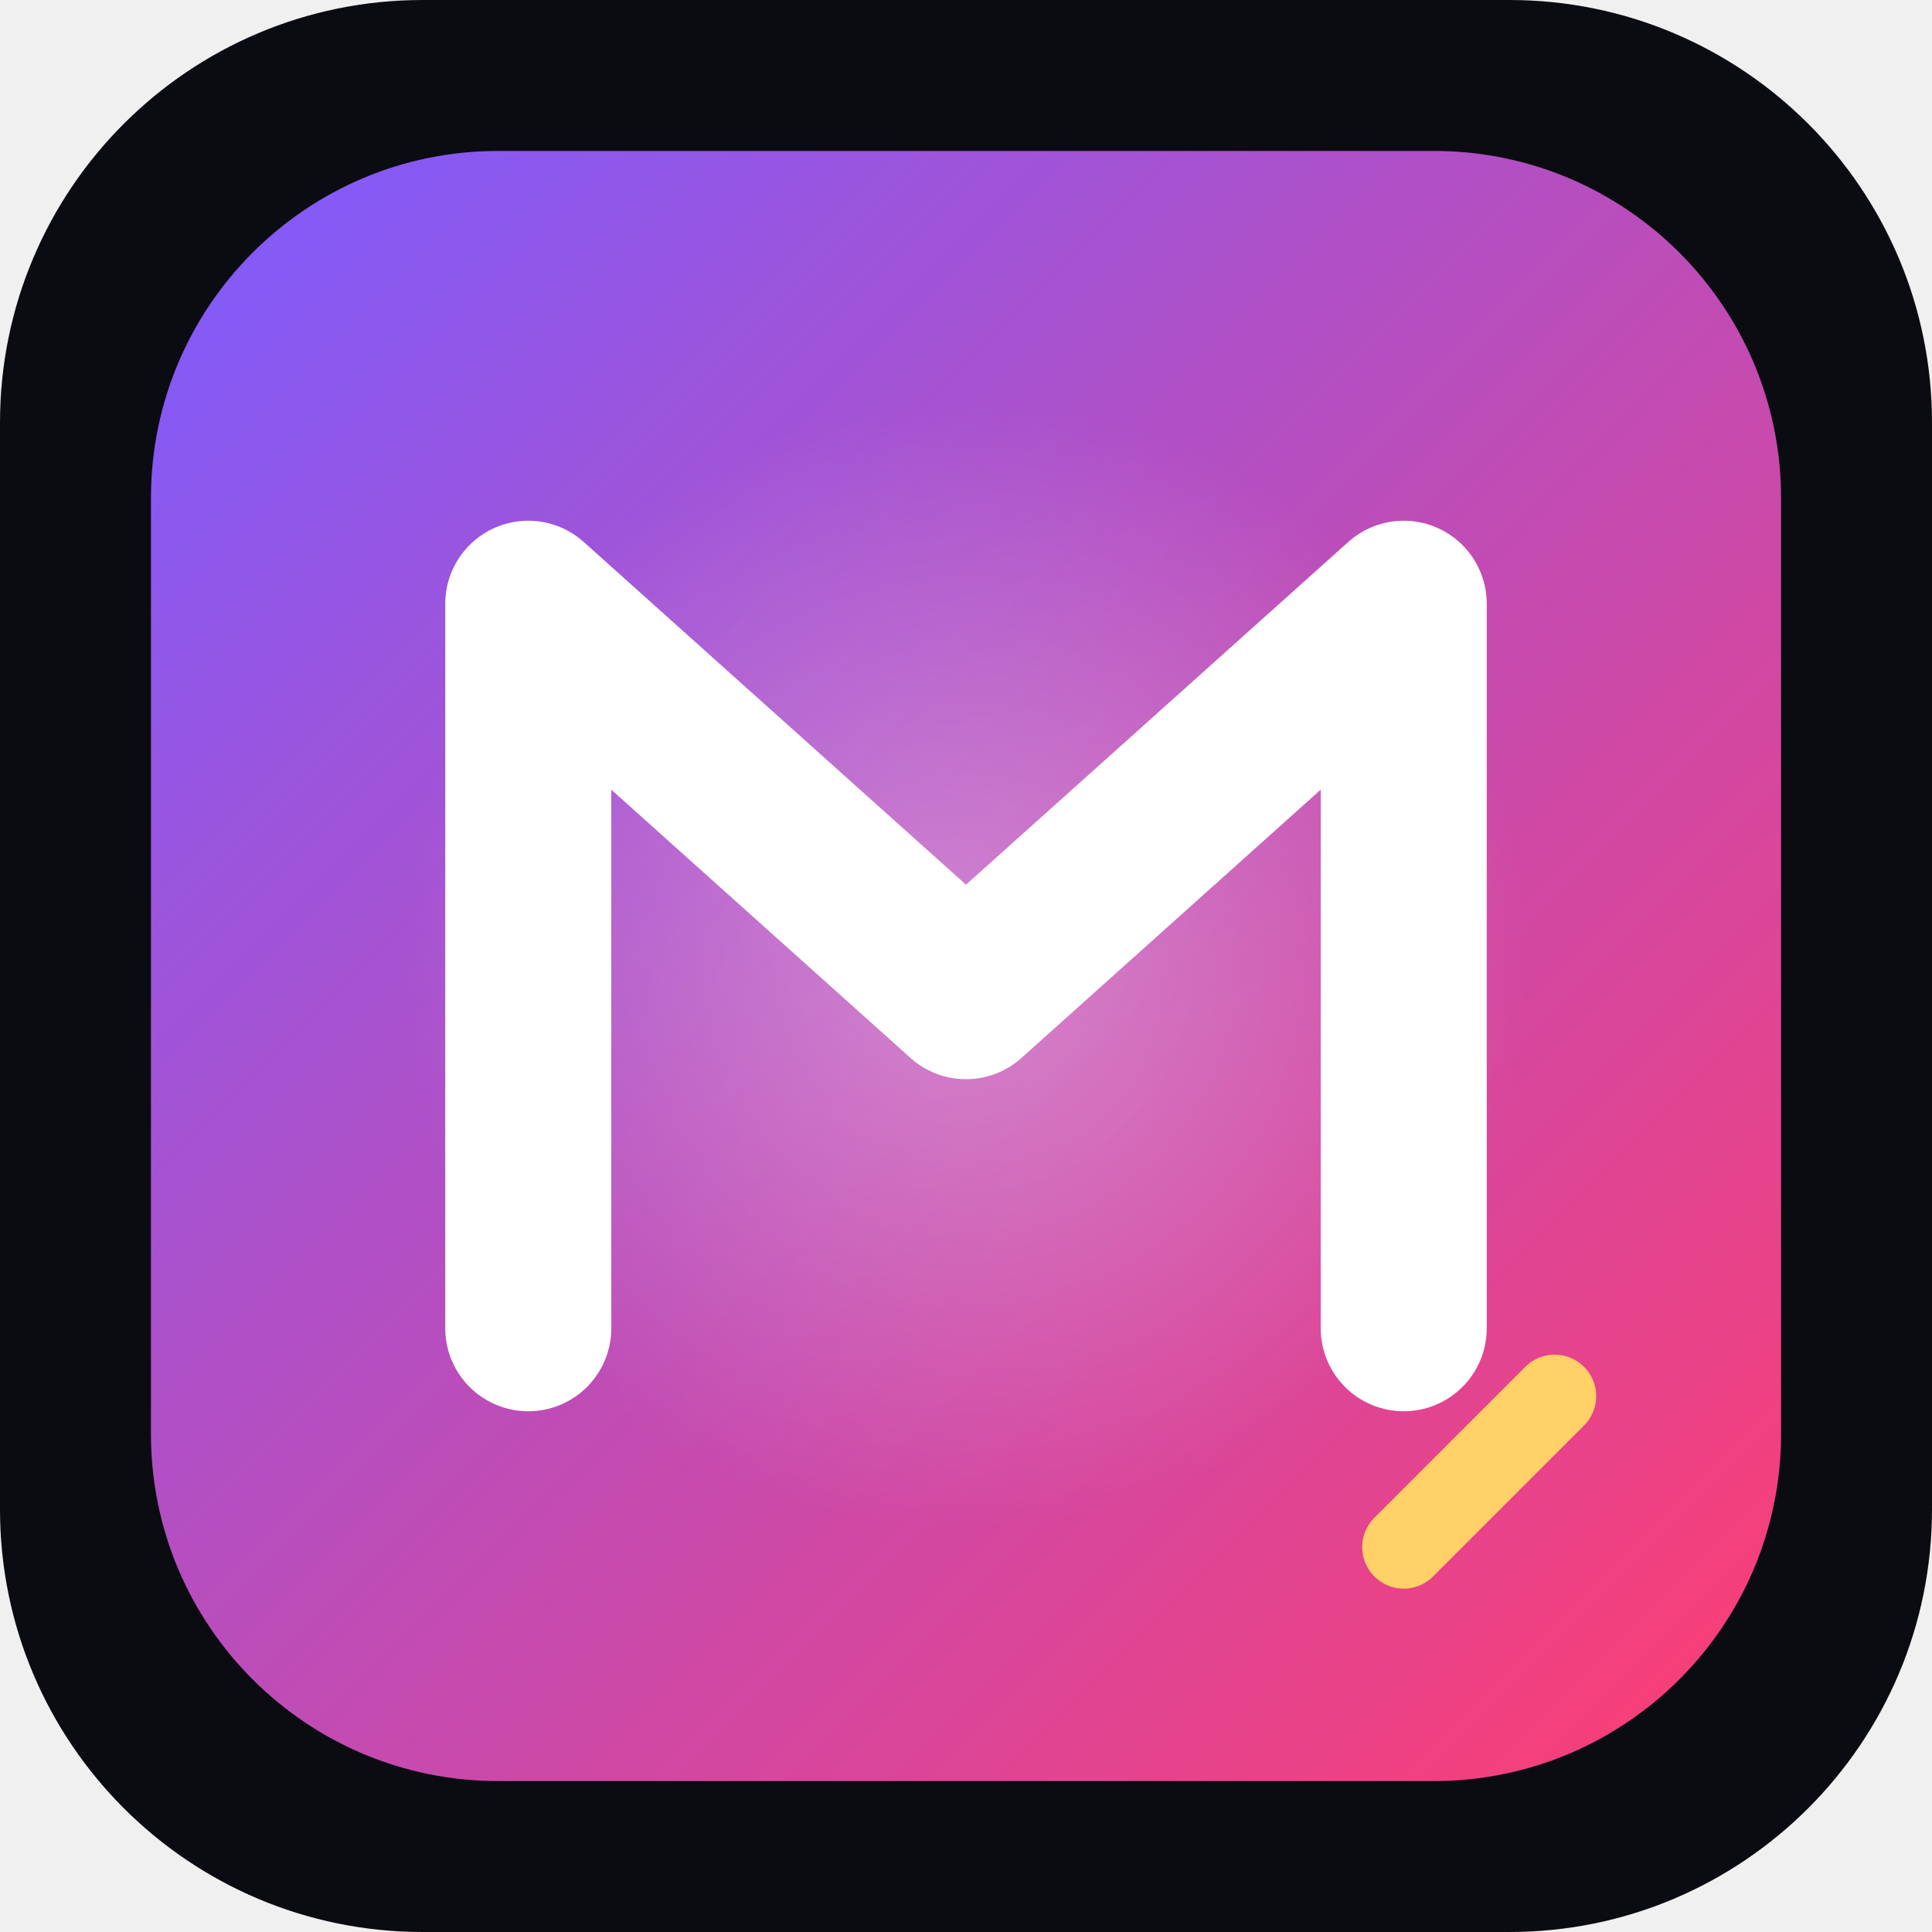
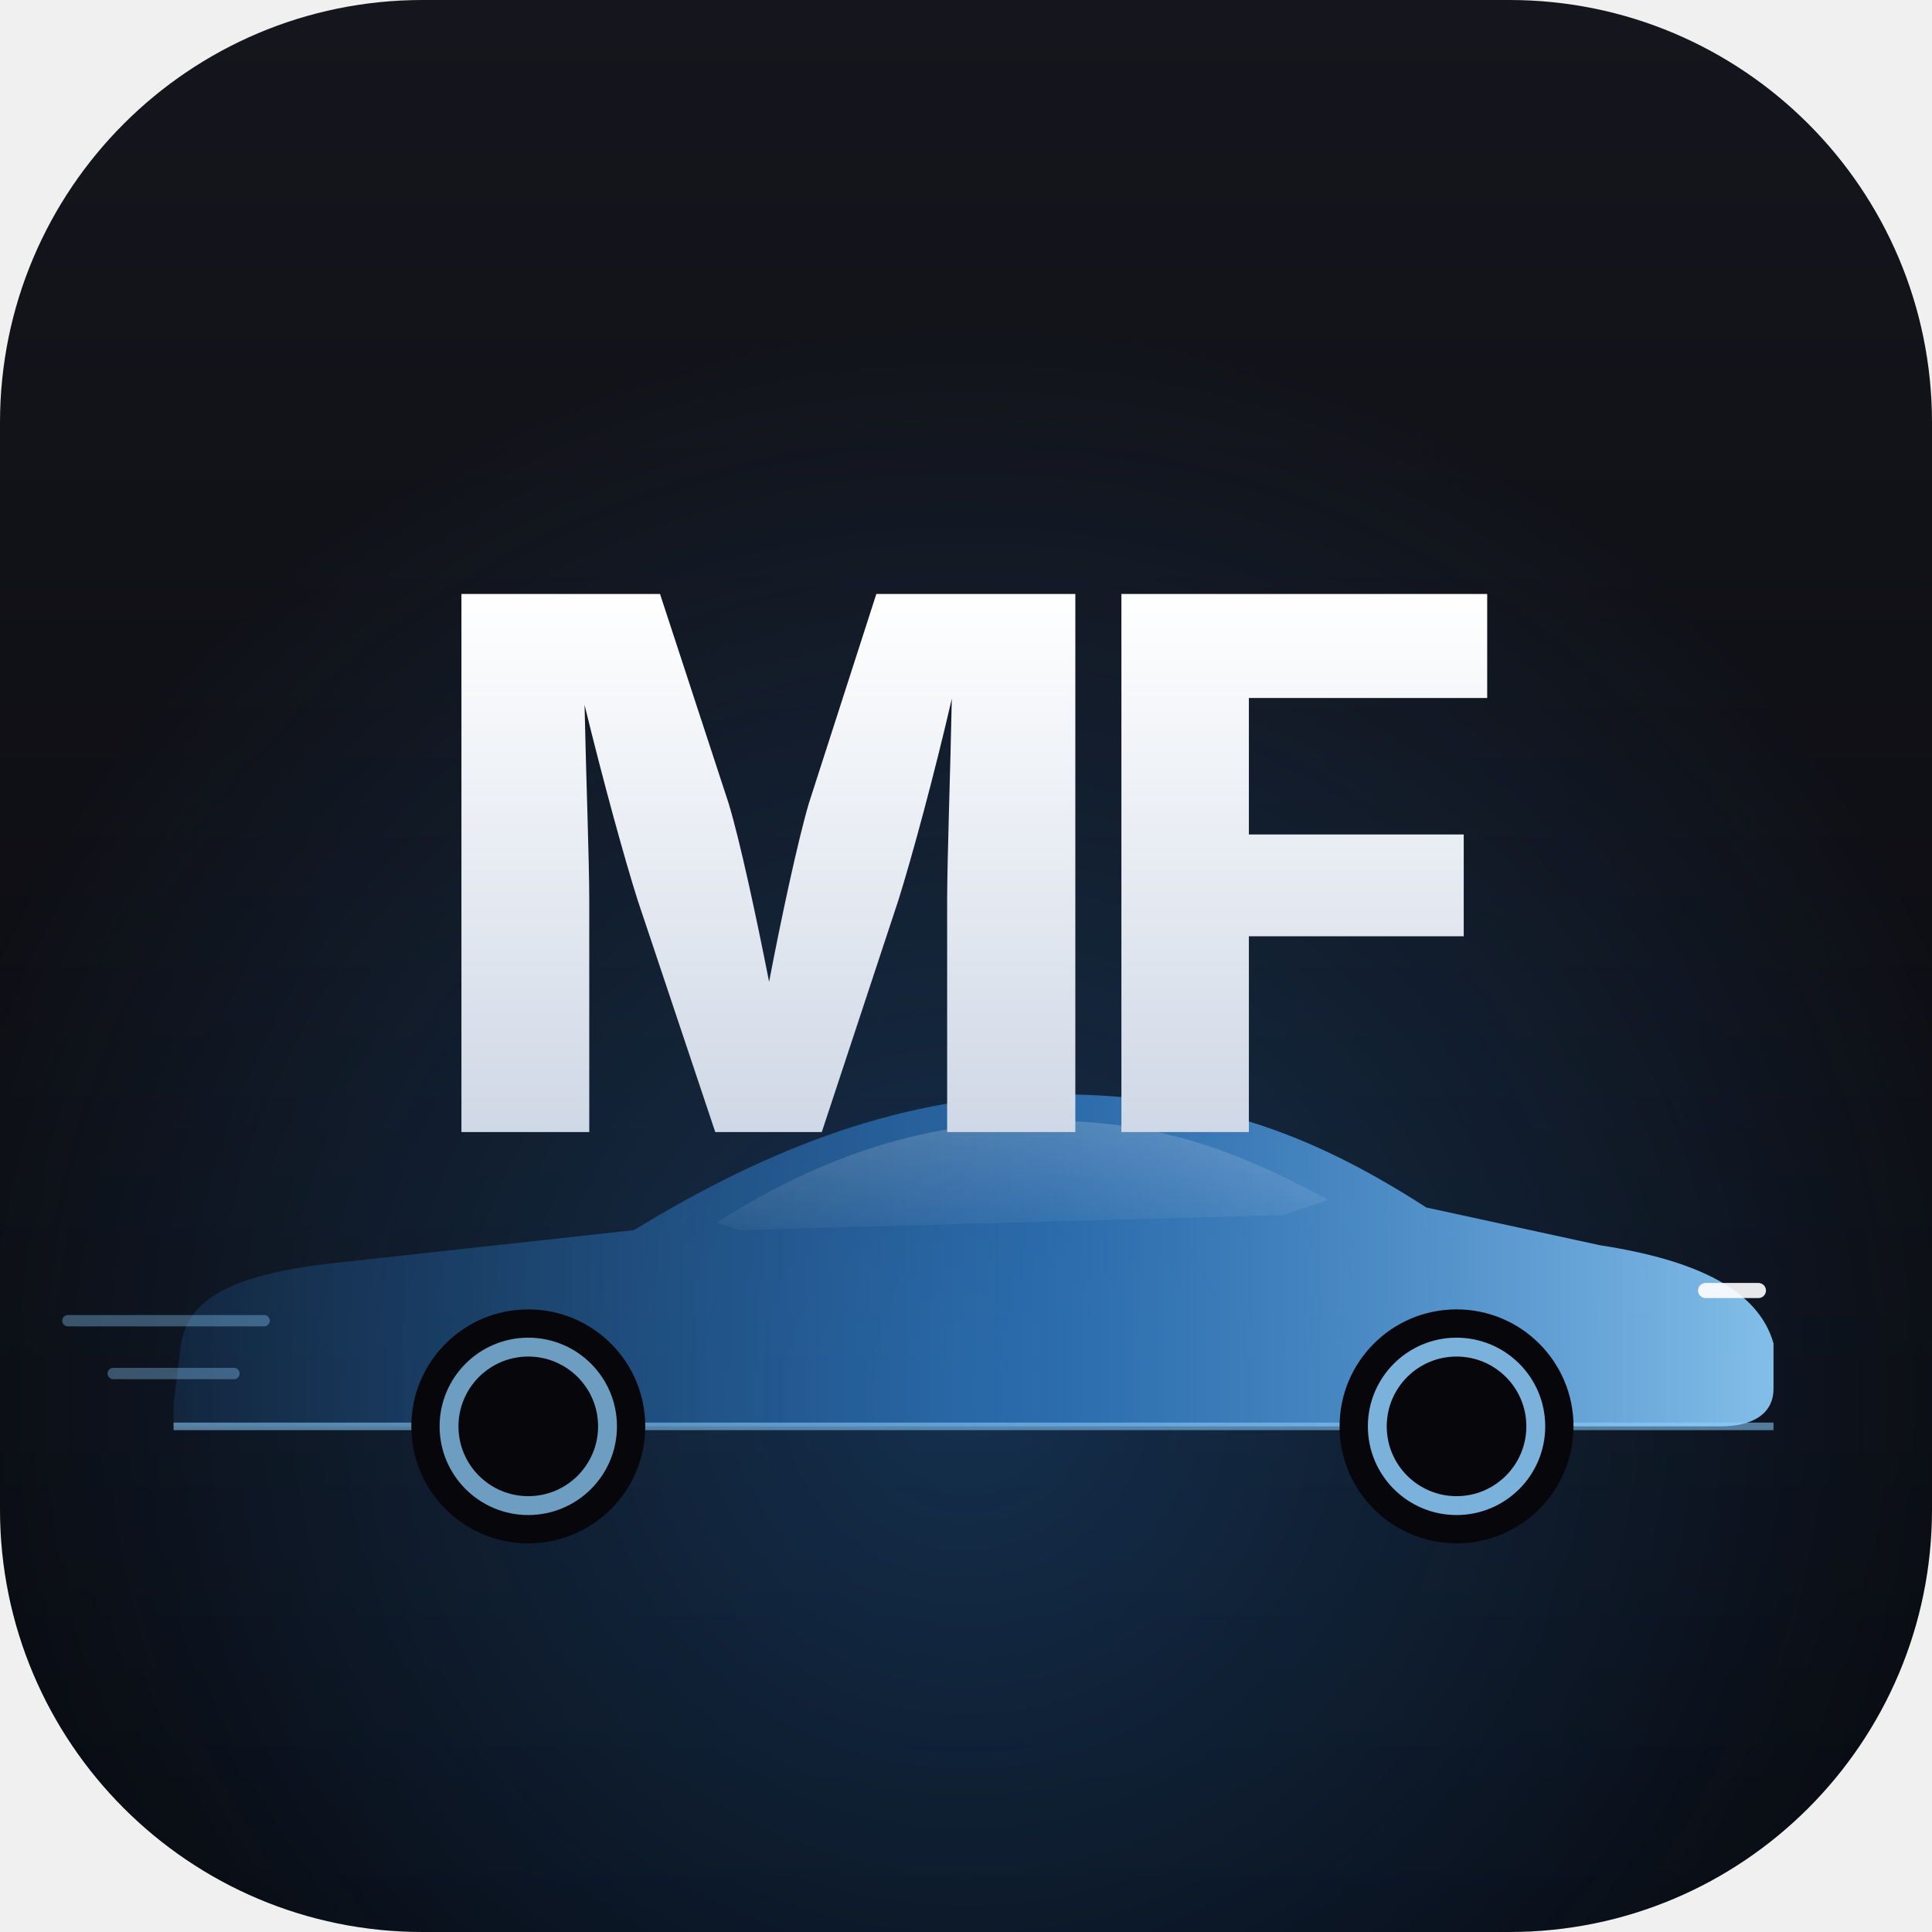
<svg xmlns="http://www.w3.org/2000/svg" viewBox="0 0 512 512">
  <defs>
-     <linearGradient id="g" x1="0" y1="0" x2="1" y2="1">
-       <stop offset="0" stop-color="#7c5cff" />
-       <stop offset="1" stop-color="#ff3d71" />
+     <linearGradient id="bg" x1="0" y1="0" x2="0" y2="1">
+       <stop offset="0" stop-color="#15161d" />
+       <stop offset="1" stop-color="#07070b" />
    </linearGradient>
-     <radialGradient id="glow" cx=".5" cy=".5" r=".5">
-       <stop offset="0" stop-color="#fff" stop-opacity=".9" />
-       <stop offset="1" stop-color="#fff" stop-opacity="0" />
+     <linearGradient id="car" x1="0" y1="0" x2="1" y2="0">
+       <stop offset="0" stop-color="#2d8ceb" stop-opacity="0.15" />
+       <stop offset="0.55" stop-color="#3fa0ff" stop-opacity="0.55" />
+       <stop offset="1" stop-color="#8fd0ff" stop-opacity="0.9" />
+     </linearGradient>
+     <linearGradient id="glass" x1="0" y1="0" x2="0" y2="1">
+       <stop offset="0" stop-color="#ffffff" stop-opacity="0.18" />
+       <stop offset="1" stop-color="#ffffff" stop-opacity="0.04" />
+     </linearGradient>
+     <linearGradient id="mf" x1="0" y1="0" x2="0" y2="1">
+       <stop offset="0" stop-color="#ffffff" />
+       <stop offset="1" stop-color="#cfd8e6" />
+     </linearGradient>
+     <radialGradient id="glow" cx="0.5" cy="0.72" r="0.55">
+       <stop offset="0" stop-color="#2d8ceb" stop-opacity="0.28" />
+       <stop offset="1" stop-color="#2d8ceb" stop-opacity="0" />
    </radialGradient>
  </defs>
-   <rect width="512" height="512" rx="112" fill="#0b0b12" />
-   <rect x="40" y="40" width="432" height="432" rx="92" fill="url(#g)" />
-   <circle cx="256" cy="256" r="150" fill="url(#glow)" opacity=".35" />
-   <path d="M140 352V160l116 104 116-104v192" fill="none" stroke="#fff" stroke-width="44" stroke-linecap="round" stroke-linejoin="round" />
-   <path d="M372 410l40-40" stroke="#ffd166" stroke-width="22" stroke-linecap="round" />
+   <rect width="512" height="512" rx="112" fill="url(#bg)" />
+   <rect width="512" height="512" rx="112" fill="url(#glow)" />
+   <g transform="translate(0 20)">
+     <path d="M46 352 L48 336 C50 324 62 318 86 315 L168 306 C204 284 240 270 280 270 C322 270 350 282 378 300 L424 310 C450 314 466 322 470 336 L470 348 C470 355 464 358 456 358 L46 358 Z" fill="url(#car)" />
+     <path d="M190 304 C218 286 246 277 278 277 C308 277 330 286 352 298 L340 302 L196 306 Z" fill="url(#glass)" />
+     <line x1="46" y1="358" x2="470" y2="358" stroke="#8fd0ff" stroke-opacity="0.55" stroke-width="2" />
+     <circle cx="140" cy="358" r="31" fill="#07070b" />
+     <circle cx="140" cy="358" r="21" fill="none" stroke="#8fd0ff" stroke-opacity="0.75" stroke-width="5" />
+     <circle cx="386" cy="358" r="31" fill="#07070b" />
+     <circle cx="386" cy="358" r="21" fill="none" stroke="#8fd0ff" stroke-opacity="0.85" stroke-width="5" />
+     <path d="M18 330 H70 M30 344 H62" stroke="#8fd0ff" stroke-opacity="0.35" stroke-width="3" stroke-linecap="round" />
+     <path d="M452 322 h14" stroke="#ffffff" stroke-opacity="0.9" stroke-width="4" stroke-linecap="round" />
+   </g>
+   <text x="256" y="300" text-anchor="middle" font-family="Inter, 'Helvetica Neue', Arial, sans-serif" font-weight="800" font-size="196" letter-spacing="-10" fill="url(#mf)">MF</text>
</svg>
